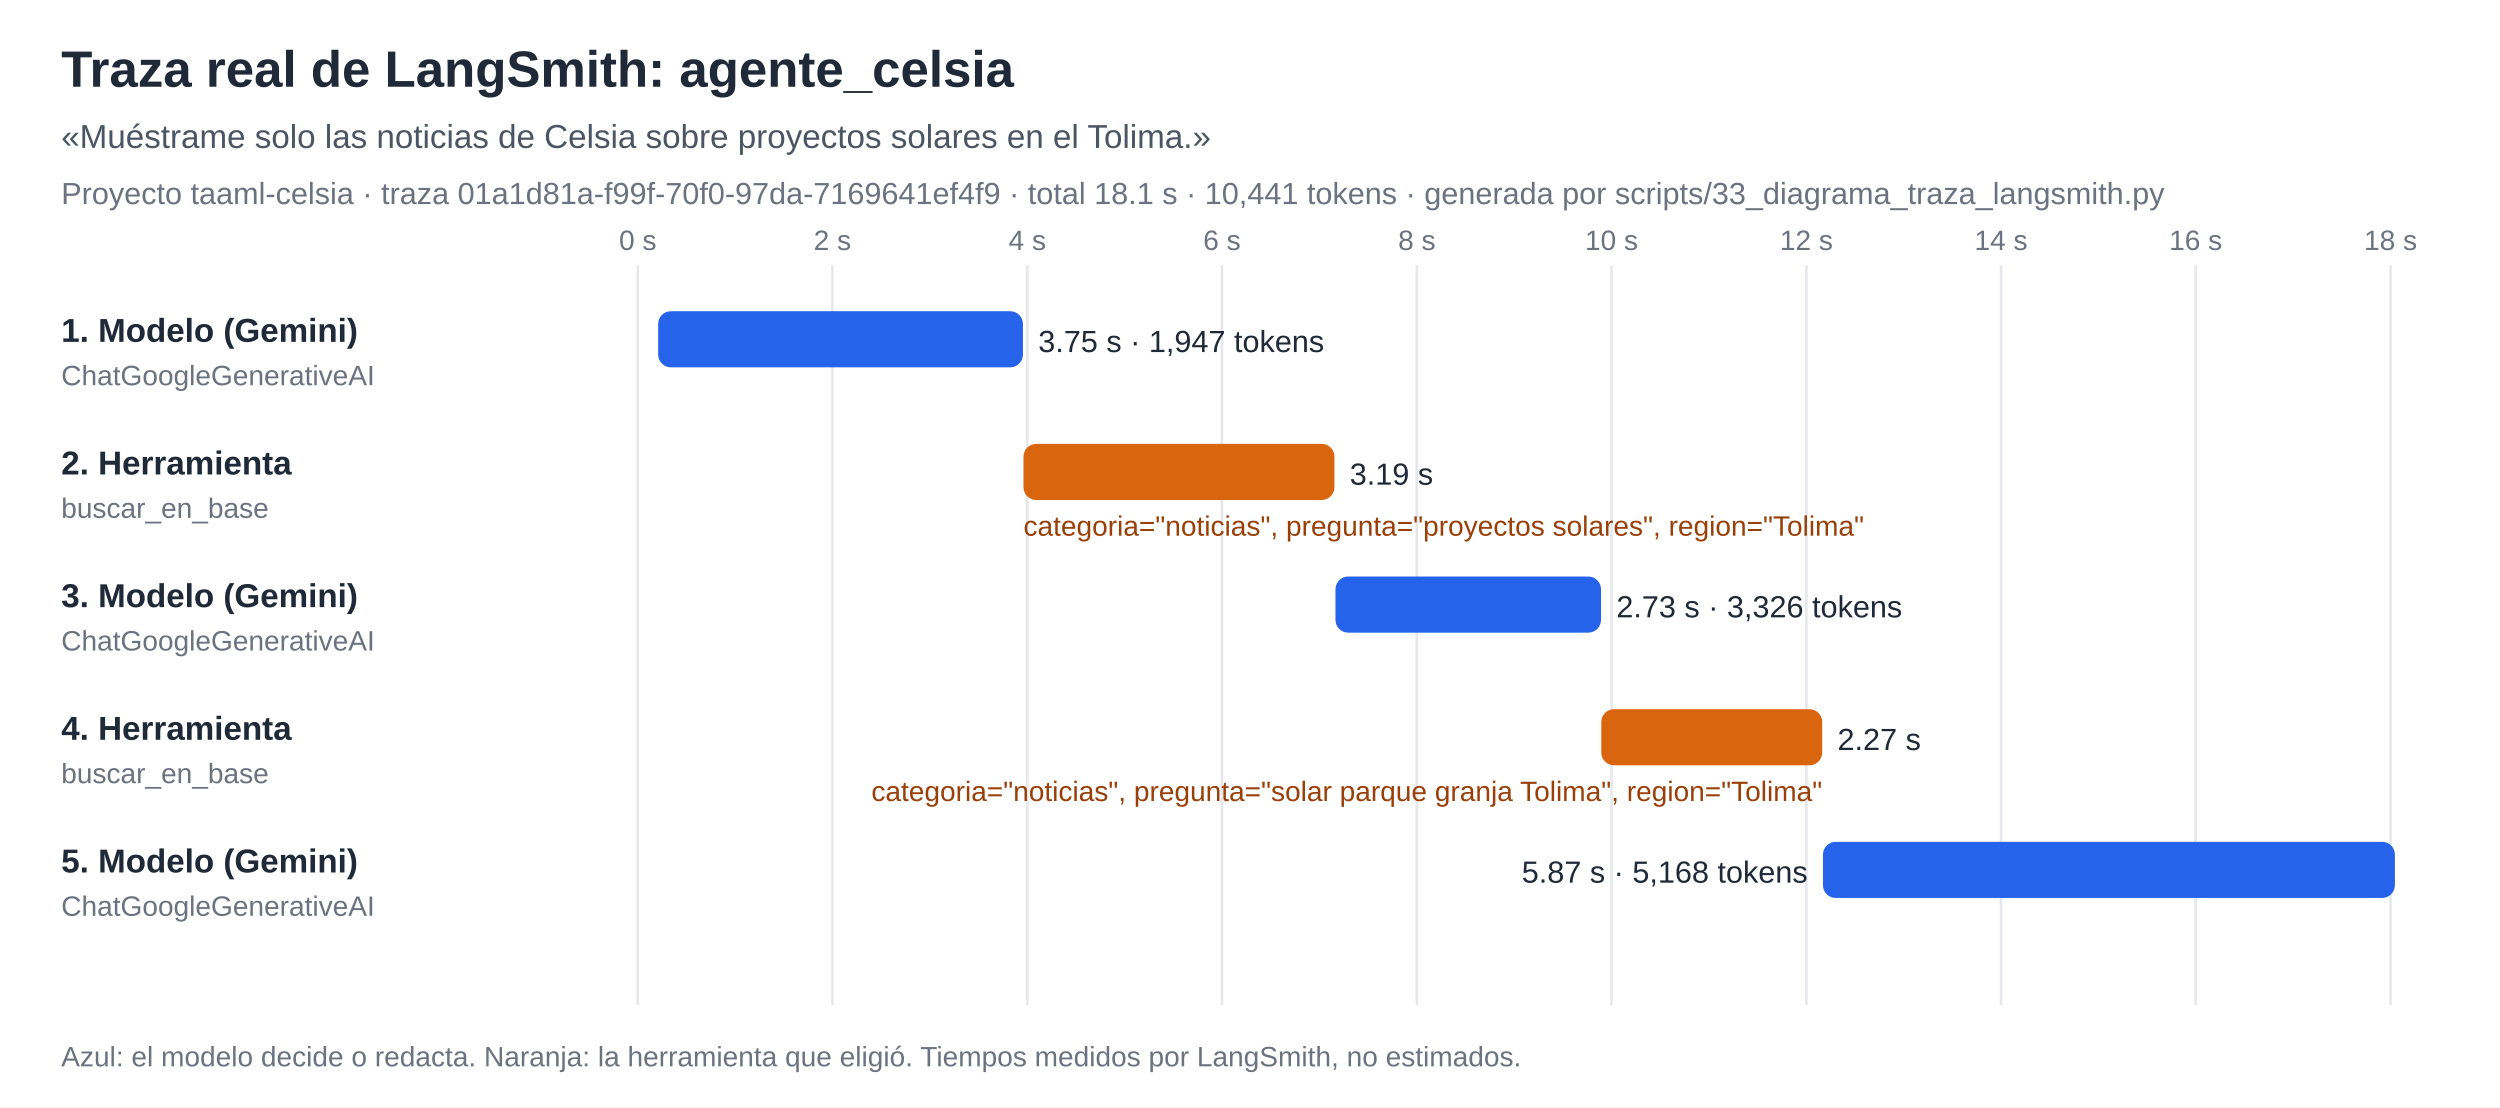
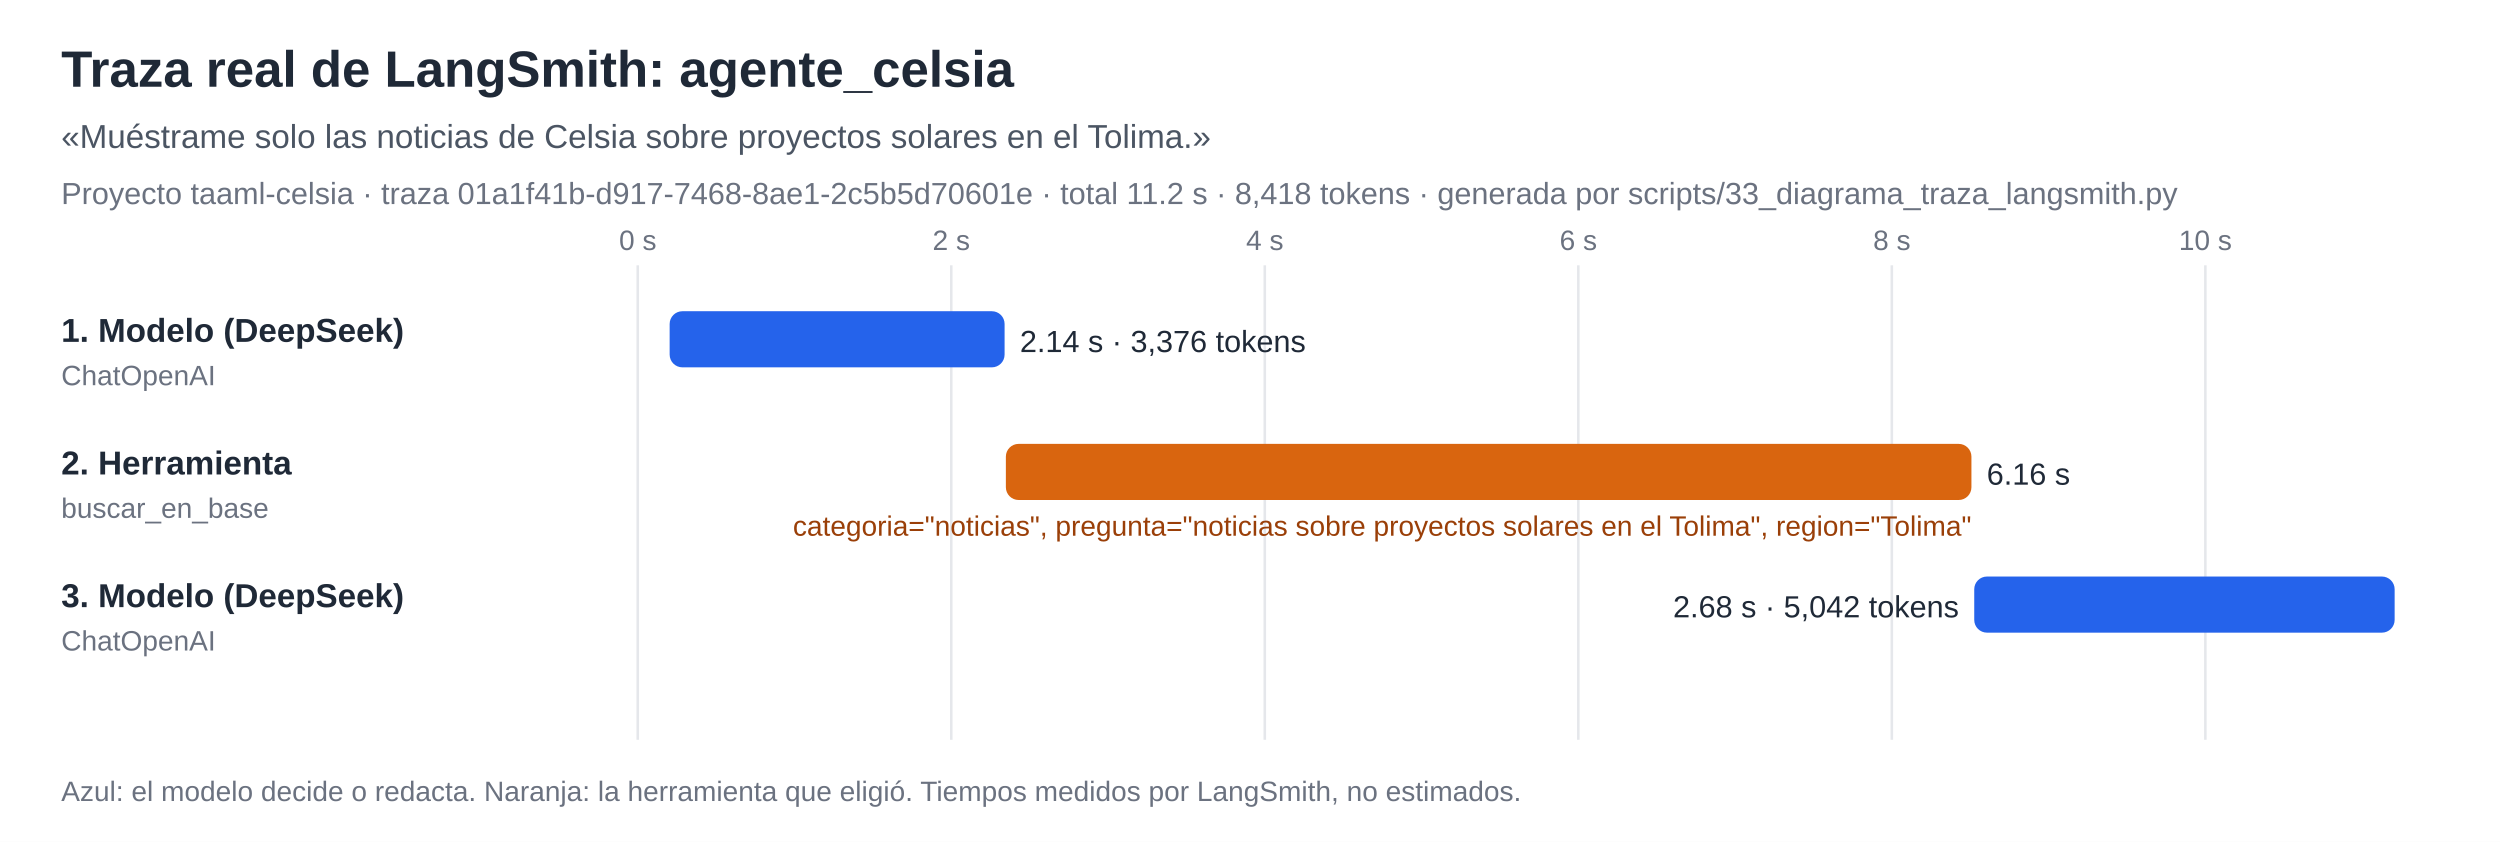
- <svg xmlns="http://www.w3.org/2000/svg" viewBox="0 0 980 434" font-family="Segoe UI, Arial, sans-serif" role="img" aria-label="Traza de LangSmith de una pregunta al agente">
-   <rect width="980" height="434" fill="#ffffff" />
+ <svg xmlns="http://www.w3.org/2000/svg" viewBox="0 0 980 330" font-family="Segoe UI, Arial, sans-serif" role="img" aria-label="Traza de LangSmith de una pregunta al agente">
+   <rect width="980" height="330" fill="#ffffff" />
  <text x="24" y="34" font-size="20" font-weight="700" fill="#1f2937">Traza real de LangSmith: agente_celsia</text>
  <text x="24" y="58" font-size="13" fill="#4b5563">«Muéstrame solo las noticias de Celsia sobre proyectos solares en el Tolima.»</text>
-   <text x="24" y="80" font-size="12" fill="#6b7280">Proyecto taaml-celsia · traza 01a1d81a-f99f-70f0-97da-7169641ef4f9 · total 18.1 s · 10,441 tokens · generada por scripts/33_diagrama_traza_langsmith.py</text>
-   <line x1="250.0" y1="104" x2="250.0" y2="394" stroke="#e5e7eb" />
+   <text x="24" y="80" font-size="12" fill="#6b7280">Proyecto taaml-celsia · traza 01a1f41b-d917-7468-8ae1-2c5b5d70601e · total 11.2 s · 8,418 tokens · generada por scripts/33_diagrama_traza_langsmith.py</text>
+   <line x1="250.0" y1="104" x2="250.0" y2="290" stroke="#e5e7eb" />
  <text x="250.0" y="98" font-size="11" fill="#6b7280" text-anchor="middle">0 s</text>
-   <line x1="326.3" y1="104" x2="326.3" y2="394" stroke="#e5e7eb" />
-   <text x="326.3" y="98" font-size="11" fill="#6b7280" text-anchor="middle">2 s</text>
-   <line x1="402.7" y1="104" x2="402.7" y2="394" stroke="#e5e7eb" />
-   <text x="402.7" y="98" font-size="11" fill="#6b7280" text-anchor="middle">4 s</text>
-   <line x1="479.0" y1="104" x2="479.0" y2="394" stroke="#e5e7eb" />
-   <text x="479.0" y="98" font-size="11" fill="#6b7280" text-anchor="middle">6 s</text>
-   <line x1="555.4" y1="104" x2="555.4" y2="394" stroke="#e5e7eb" />
-   <text x="555.4" y="98" font-size="11" fill="#6b7280" text-anchor="middle">8 s</text>
-   <line x1="631.7" y1="104" x2="631.7" y2="394" stroke="#e5e7eb" />
-   <text x="631.7" y="98" font-size="11" fill="#6b7280" text-anchor="middle">10 s</text>
-   <line x1="708.1" y1="104" x2="708.1" y2="394" stroke="#e5e7eb" />
-   <text x="708.1" y="98" font-size="11" fill="#6b7280" text-anchor="middle">12 s</text>
-   <line x1="784.4" y1="104" x2="784.4" y2="394" stroke="#e5e7eb" />
-   <text x="784.4" y="98" font-size="11" fill="#6b7280" text-anchor="middle">14 s</text>
-   <line x1="860.7" y1="104" x2="860.7" y2="394" stroke="#e5e7eb" />
-   <text x="860.7" y="98" font-size="11" fill="#6b7280" text-anchor="middle">16 s</text>
-   <line x1="937.1" y1="104" x2="937.1" y2="394" stroke="#e5e7eb" />
-   <text x="937.1" y="98" font-size="11" fill="#6b7280" text-anchor="middle">18 s</text>
-   <text x="24" y="134" font-size="13" font-weight="600" fill="#1f2937">1. Modelo (Gemini)</text>
-   <text x="24" y="151" font-size="11" fill="#6b7280">ChatGoogleGenerativeAI</text>
-   <rect x="258.0" y="122" width="143.0" height="22" rx="5" fill="#2563eb" />
-   <text x="407.0" y="138" font-size="12" fill="#1f2937">3.75 s · 1,947 tokens</text>
+   <line x1="372.9" y1="104" x2="372.9" y2="290" stroke="#e5e7eb" />
+   <text x="372.9" y="98" font-size="11" fill="#6b7280" text-anchor="middle">2 s</text>
+   <line x1="495.8" y1="104" x2="495.8" y2="290" stroke="#e5e7eb" />
+   <text x="495.8" y="98" font-size="11" fill="#6b7280" text-anchor="middle">4 s</text>
+   <line x1="618.7" y1="104" x2="618.7" y2="290" stroke="#e5e7eb" />
+   <text x="618.7" y="98" font-size="11" fill="#6b7280" text-anchor="middle">6 s</text>
+   <line x1="741.6" y1="104" x2="741.6" y2="290" stroke="#e5e7eb" />
+   <text x="741.6" y="98" font-size="11" fill="#6b7280" text-anchor="middle">8 s</text>
+   <line x1="864.5" y1="104" x2="864.5" y2="290" stroke="#e5e7eb" />
+   <text x="864.5" y="98" font-size="11" fill="#6b7280" text-anchor="middle">10 s</text>
+   <text x="24" y="134" font-size="13" font-weight="600" fill="#1f2937">1. Modelo (DeepSeek)</text>
+   <text x="24" y="151" font-size="11" fill="#6b7280">ChatOpenAI</text>
+   <rect x="262.5" y="122" width="131.3" height="22" rx="5" fill="#2563eb" />
+   <text x="399.8" y="138" font-size="12" fill="#1f2937">2.14 s · 3,376 tokens</text>
  <text x="24" y="186" font-size="13" font-weight="600" fill="#1f2937">2. Herramienta</text>
  <text x="24" y="203" font-size="11" fill="#6b7280">buscar_en_base</text>
-   <rect x="401.2" y="174" width="121.9" height="22" rx="5" fill="#d9650f" />
-   <text x="529.1" y="190" font-size="12" fill="#1f2937">3.19 s</text>
-   <text x="401.2" y="210" font-size="11" fill="#9a3f08" text-anchor="start">categoria="noticias", pregunta="proyectos solares", region="Tolima"</text>
-   <text x="24" y="238" font-size="13" font-weight="600" fill="#1f2937">3. Modelo (Gemini)</text>
-   <text x="24" y="255" font-size="11" fill="#6b7280">ChatGoogleGenerativeAI</text>
-   <rect x="523.5" y="226" width="104.1" height="22" rx="5" fill="#2563eb" />
-   <text x="633.6" y="242" font-size="12" fill="#1f2937">2.73 s · 3,326 tokens</text>
-   <text x="24" y="290" font-size="13" font-weight="600" fill="#1f2937">4. Herramienta</text>
-   <text x="24" y="307" font-size="11" fill="#6b7280">buscar_en_base</text>
-   <rect x="627.7" y="278" width="86.6" height="22" rx="5" fill="#d9650f" />
-   <text x="720.3" y="294" font-size="12" fill="#1f2937">2.27 s</text>
-   <text x="714.3" y="314" font-size="11" fill="#9a3f08" text-anchor="end">categoria="noticias", pregunta="solar parque granja Tolima", region="Tolima"</text>
-   <text x="24" y="342" font-size="13" font-weight="600" fill="#1f2937">5. Modelo (Gemini)</text>
-   <text x="24" y="359" font-size="11" fill="#6b7280">ChatGoogleGenerativeAI</text>
-   <rect x="714.6" y="330" width="224.2" height="22" rx="5" fill="#2563eb" />
-   <text x="708.6" y="346" font-size="12" fill="#1f2937" text-anchor="end">5.87 s · 5,168 tokens</text>
-   <text x="24" y="418" font-size="11" fill="#6b7280">Azul: el modelo decide o redacta. Naranja: la herramienta que eligió. Tiempos medidos por LangSmith, no estimados.</text>
+   <rect x="394.3" y="174" width="378.5" height="22" rx="5" fill="#d9650f" />
+   <text x="778.8" y="190" font-size="12" fill="#1f2937">6.16 s</text>
+   <text x="772.8" y="210" font-size="11" fill="#9a3f08" text-anchor="end">categoria="noticias", pregunta="noticias sobre proyectos solares en el Tolima", region="Tolima"</text>
+   <text x="24" y="238" font-size="13" font-weight="600" fill="#1f2937">3. Modelo (DeepSeek)</text>
+   <text x="24" y="255" font-size="11" fill="#6b7280">ChatOpenAI</text>
+   <rect x="773.9" y="226" width="164.8" height="22" rx="5" fill="#2563eb" />
+   <text x="767.9" y="242" font-size="12" fill="#1f2937" text-anchor="end">2.68 s · 5,042 tokens</text>
+   <text x="24" y="314" font-size="11" fill="#6b7280">Azul: el modelo decide o redacta. Naranja: la herramienta que eligió. Tiempos medidos por LangSmith, no estimados.</text>
</svg>
